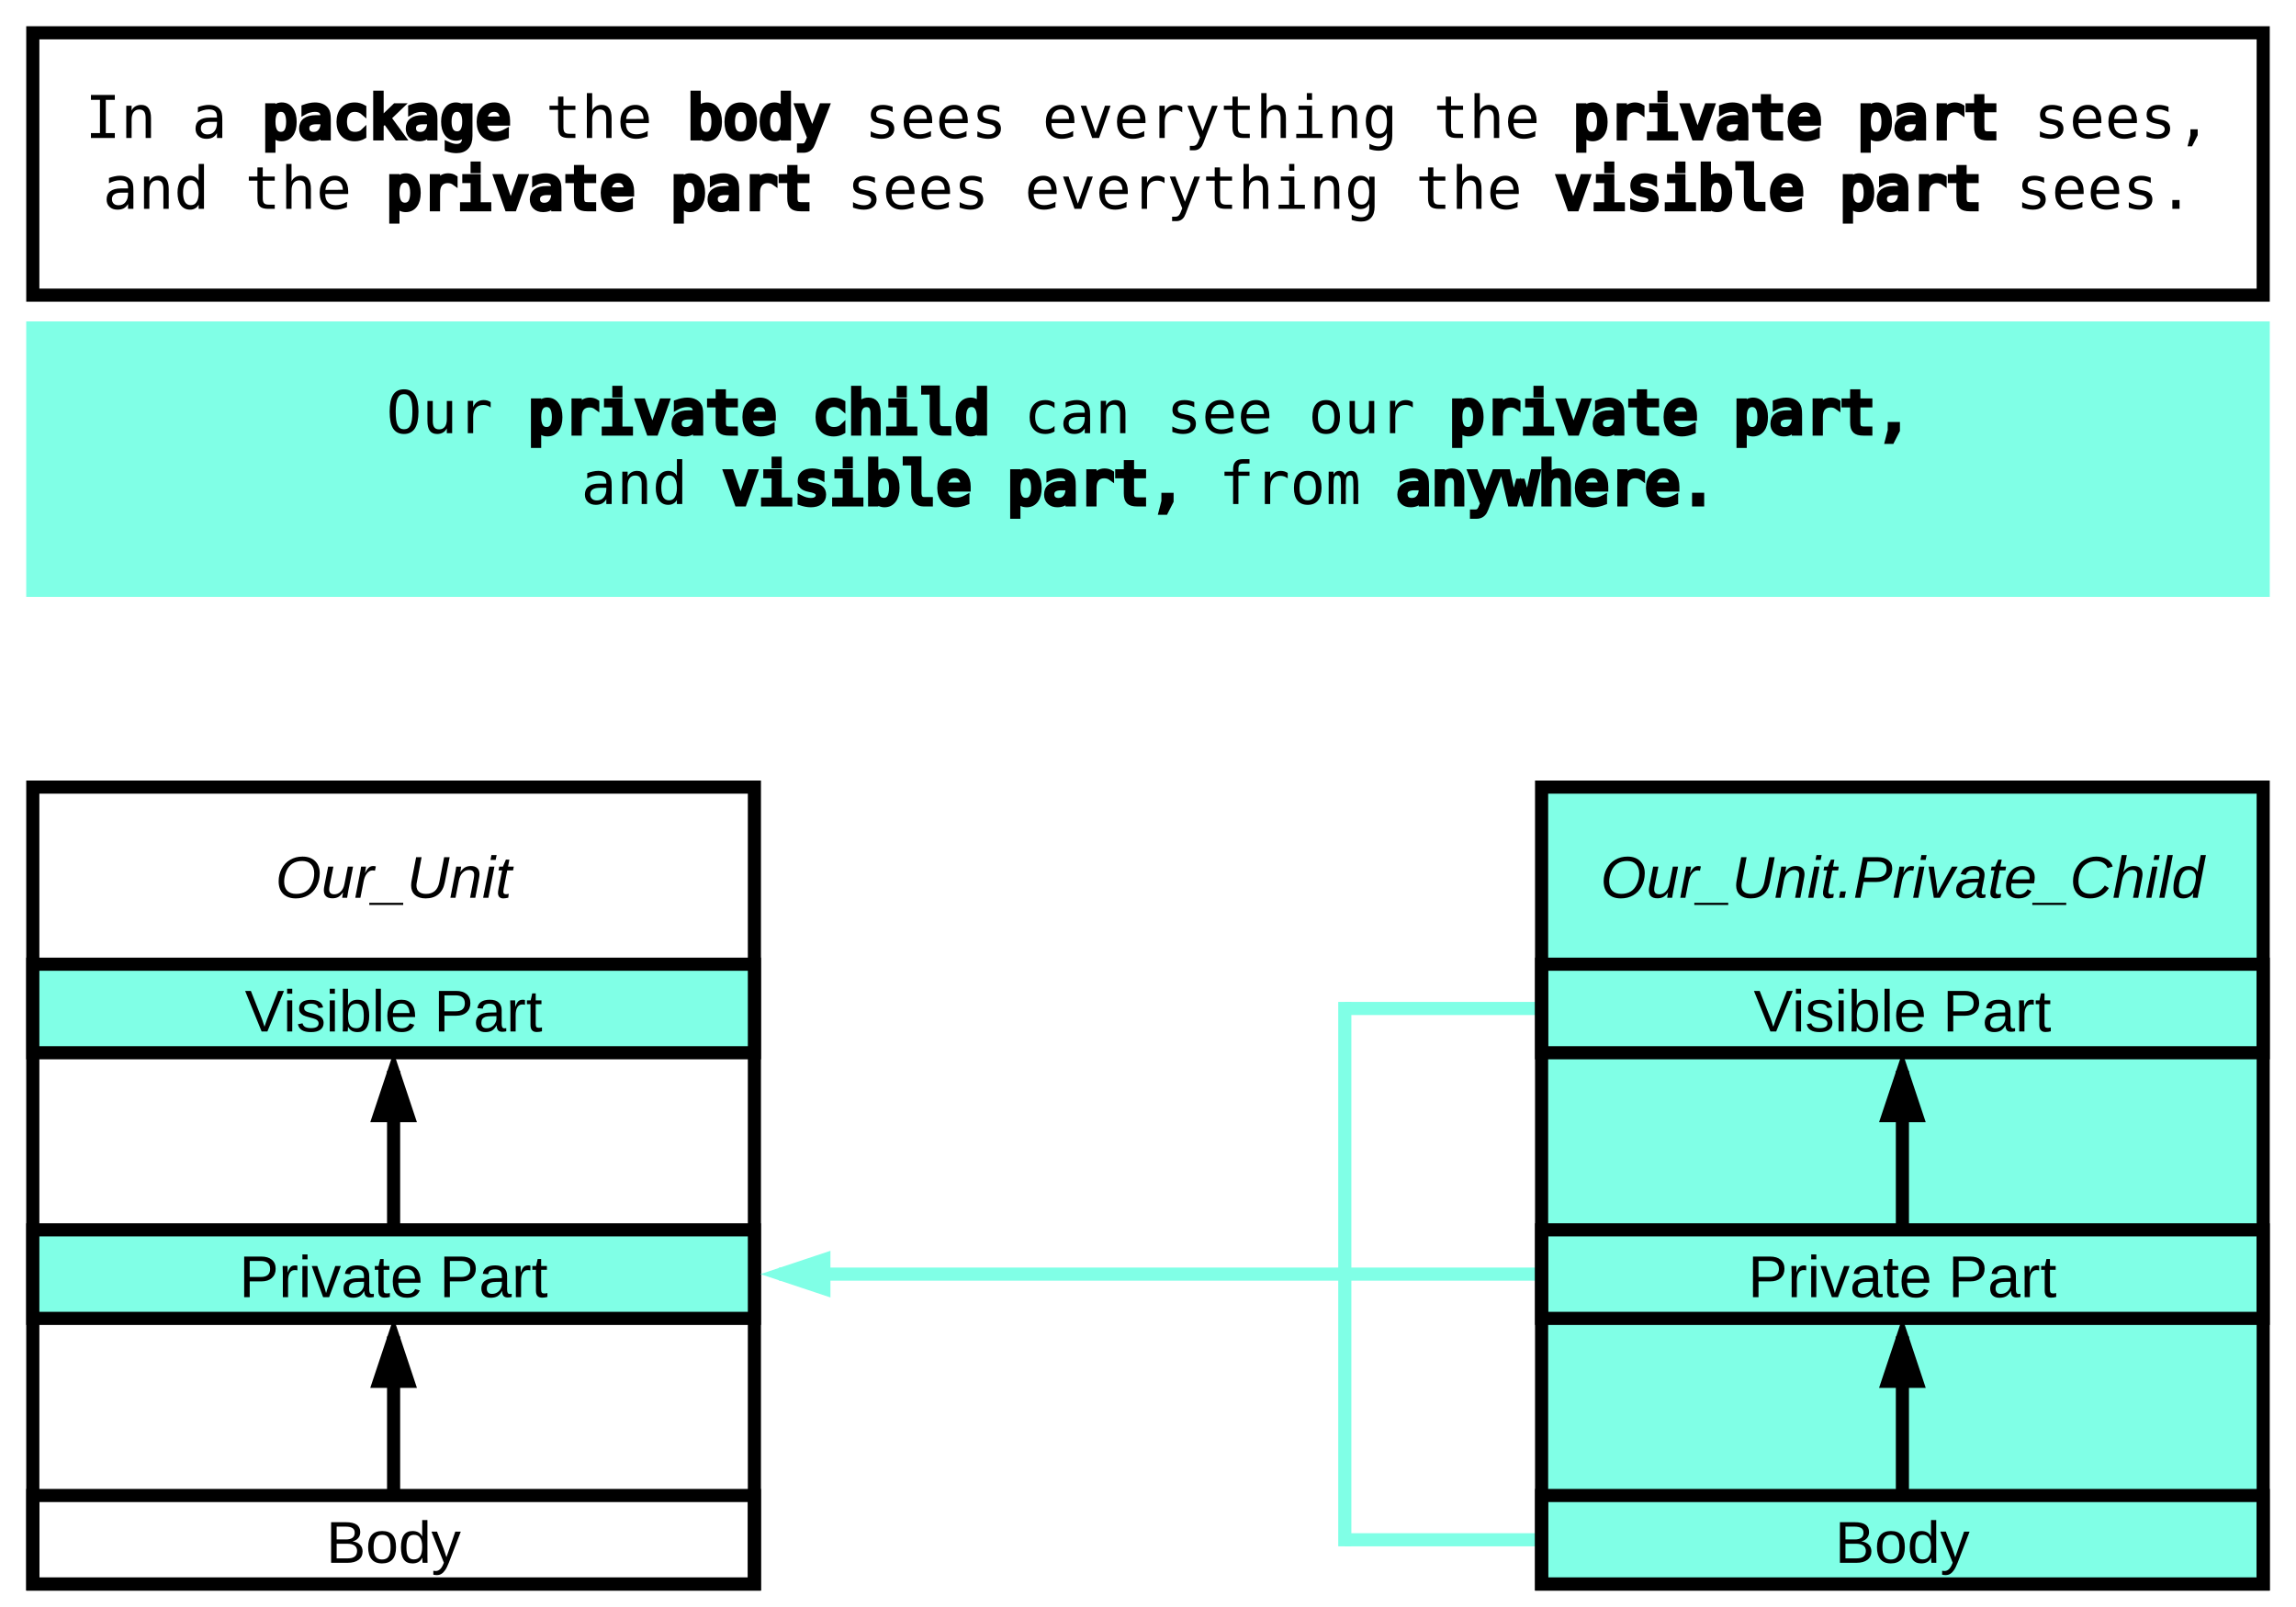
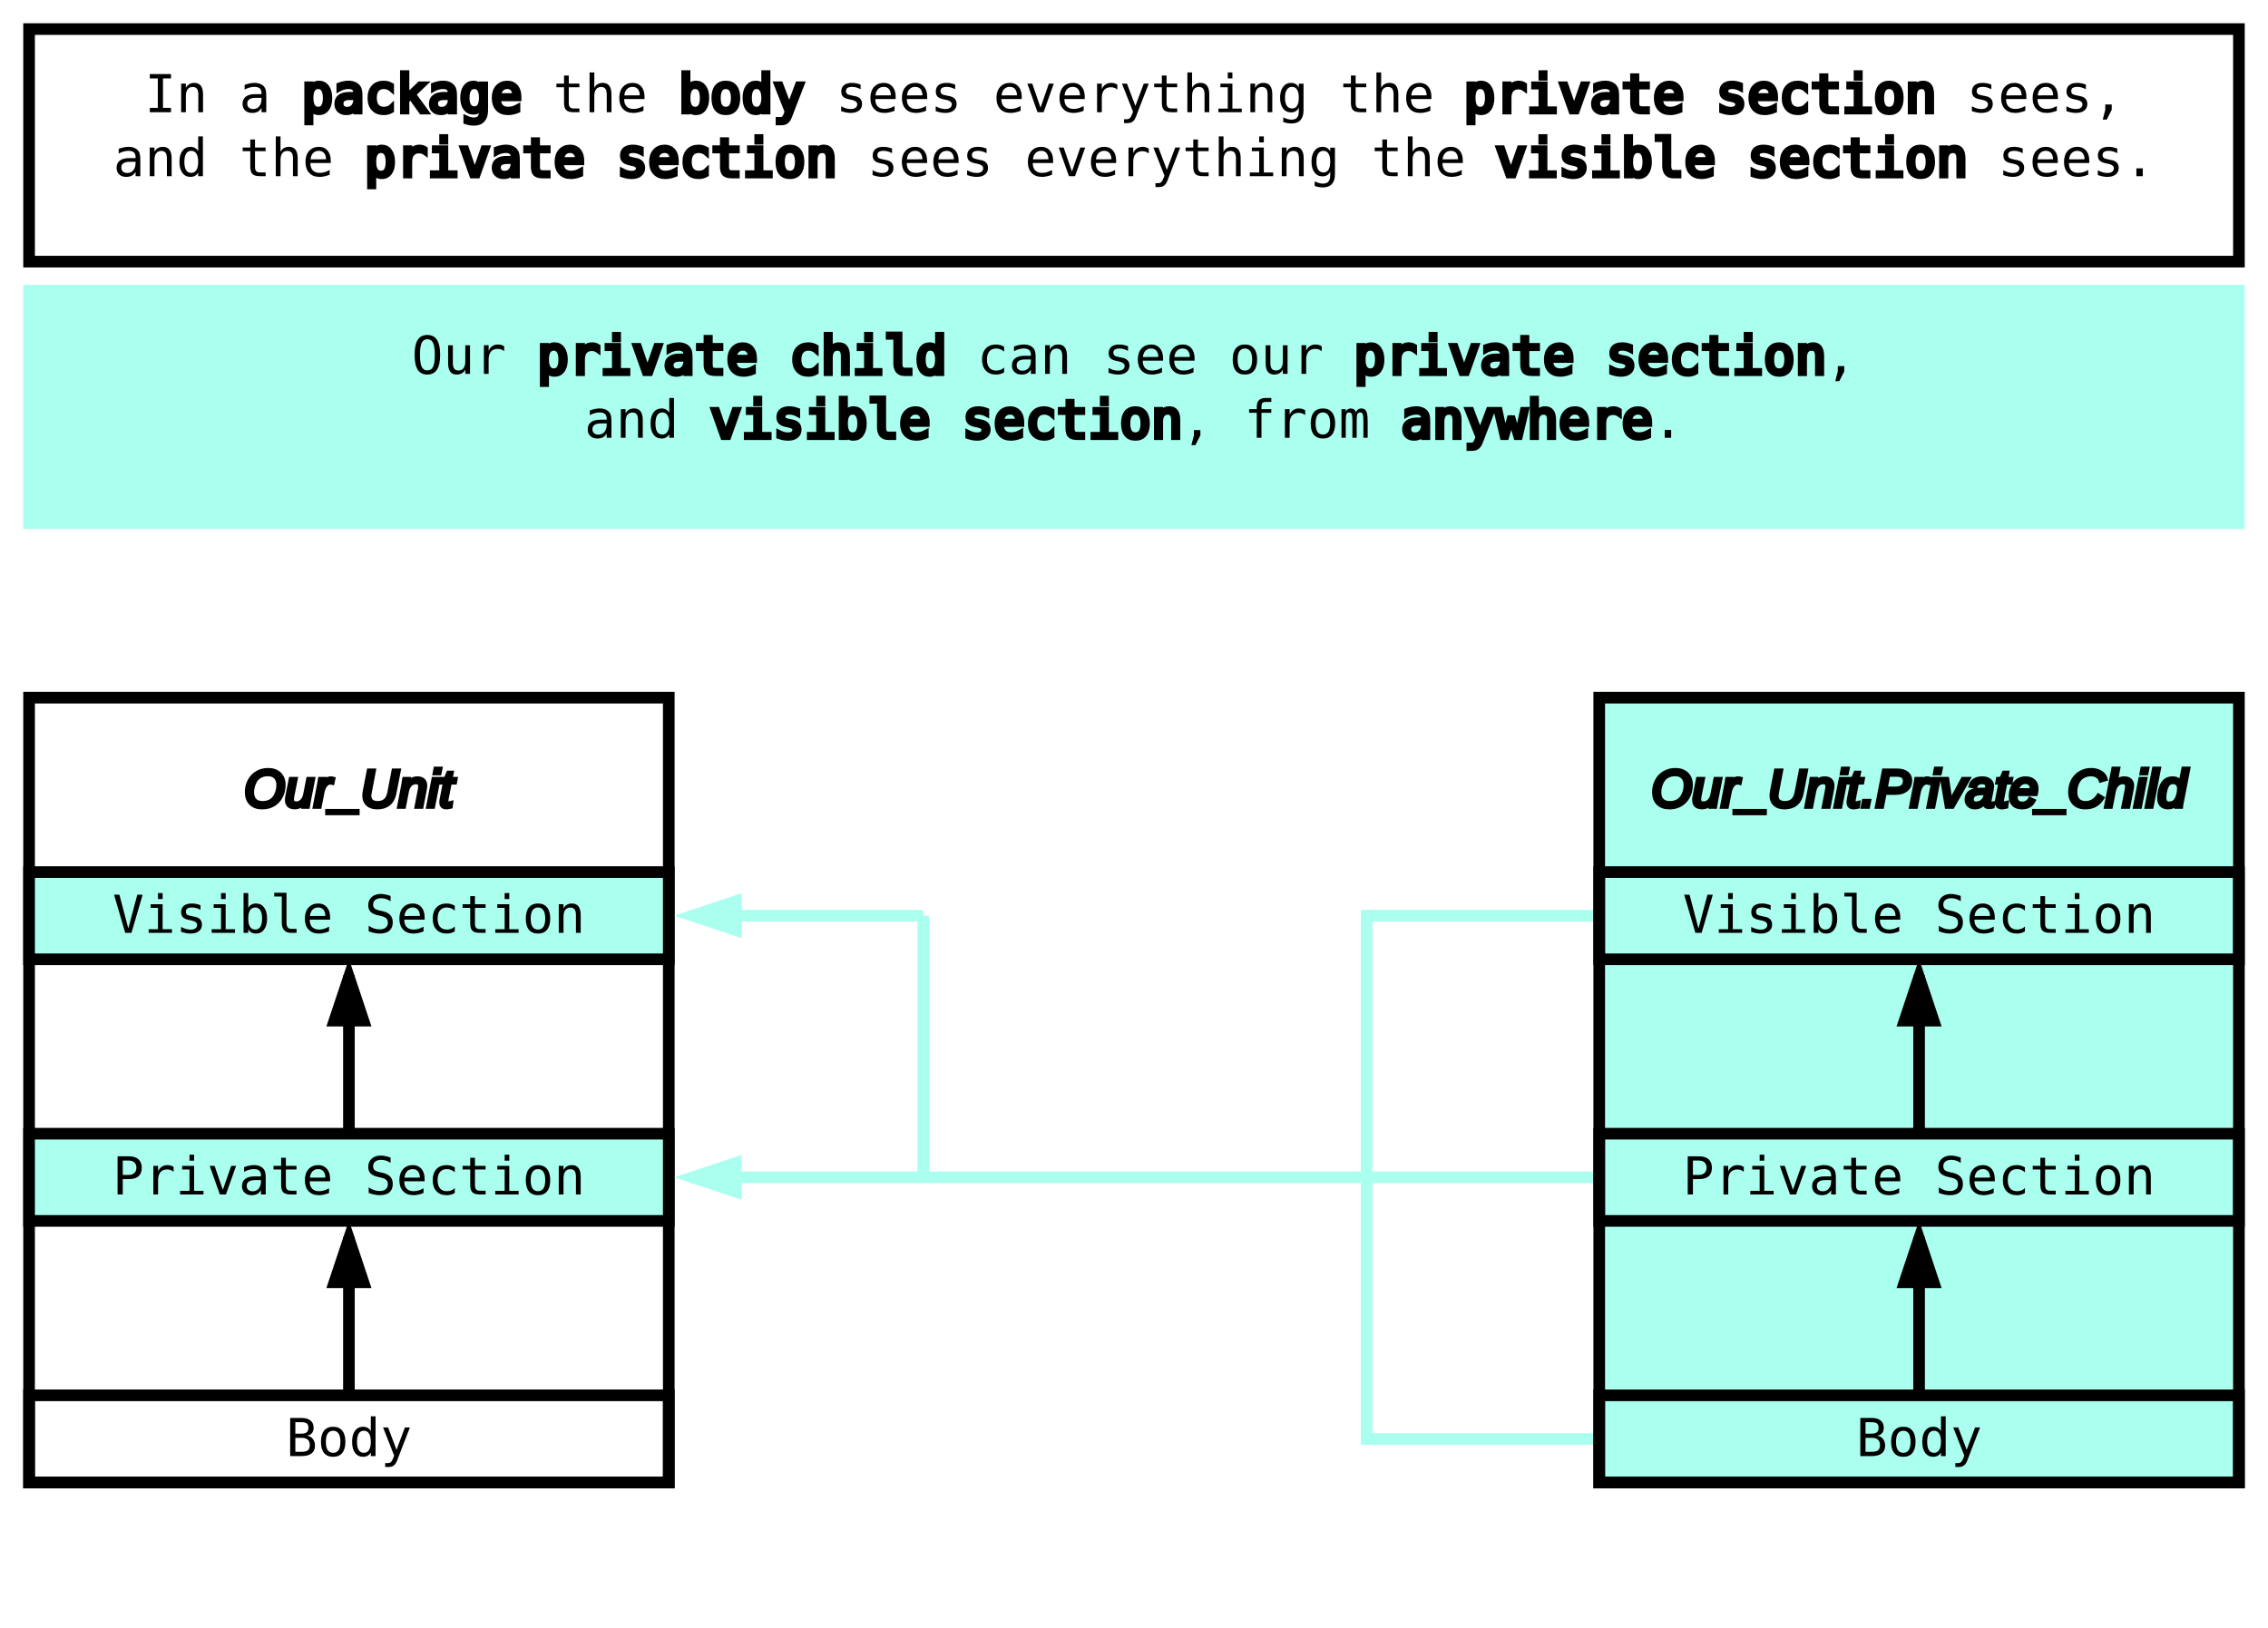
- <svg xmlns="http://www.w3.org/2000/svg" baseProfile="full" version="1.1" height="245" width="350">
-   <rect fill="none" stroke="#000000" stroke-width="2" height="40" width="340" x="5" y="5" />
-   <text xml:space="preserve" fill="#000000" stroke="none" text-align="left" font-size="9px" font-family="Monospace" font-weight="normal" x="12.974" y="21.04">
-     <tspan x="12.974" y="21.04" style="fill:#000000">In a</tspan>
-     <tspan x="39.978" y="21.04" style="fill:#000000;stroke:#000000;stroke-width:0.75">package</tspan>
-     <tspan x="83.185" y="21.04" style="fill:#000000">the</tspan>
-     <tspan x="104.789" y="21.04" style="fill:#000000;stroke:#000000;stroke-width:0.75">body</tspan>
-     <tspan x="131.793" y="21.04" style="fill:#000000">sees everything the</tspan>
-     <tspan x="239.811" y="21.04" style="fill:#000000;stroke:#000000;stroke-width:0.75">private part</tspan>
-     <tspan x="310.022" y="21.04" style="fill:#000000">sees,</tspan>
+ <svg xmlns="http://www.w3.org/2000/svg" baseProfile="full" version="1.1" height="280" width="390">
+   <rect fill="none" stroke="#000000" stroke-width="2" height="40" width="380" x="5" y="5" />
+   <text xml:space="preserve" fill="#000000" stroke="none" text-align="left" font-size="9px" font-family="Monospace" font-weight="normal" x="24.872" y="19.3">
+     <tspan x="24.872" y="19.3" style="fill:#000000">In a </tspan>
+     <tspan x="51.877" y="19.3" style="fill:#000000;stroke:#000000;stroke-width:0.75">package</tspan>
+     <tspan x="89.683" y="19.3" style="fill:#000000"> the </tspan>
+     <tspan x="116.687" y="19.3" style="fill:#000000;stroke:#000000;stroke-width:0.75">body</tspan>
+     <tspan x="138.291" y="19.3" style="fill:#000000"> sees everything the </tspan>
+     <tspan x="251.709" y="19.3" style="fill:#000000;stroke:#000000;stroke-width:0.75">private section</tspan>
+     <tspan x="332.722" y="19.3" style="fill:#000000"> sees,</tspan>
  </text>
-   <text xml:space="preserve" fill="#000000" stroke="none" text-align="left" font-size="9px" font-family="Monospace" font-weight="normal" x="15.674" y="31.84">
-     <tspan x="15.674" y="31.84" style="fill:#000000">and the</tspan>
-     <tspan x="58.881" y="31.84" style="fill:#000000;stroke:#000000;stroke-width:0.75">private part</tspan>
-     <tspan x="129.093" y="31.84" style="fill:#000000">sees everything the</tspan>
-     <tspan x="237.11" y="31.84" style="fill:#000000;stroke:#000000;stroke-width:0.75">visible part</tspan>
-     <tspan x="307.322" y="31.84" style="fill:#000000">sees.</tspan>
+   <text xml:space="preserve" fill="#000000" stroke="none" text-align="left" font-size="9px" font-family="Monospace" font-weight="normal" x="19.471" y="30.3">
+     <tspan x="19.471" y="30.3" style="fill:#000000">and the </tspan>
+     <tspan x="62.678" y="30.3" style="fill:#000000;stroke:#000000;stroke-width:0.75">private section</tspan>
+     <tspan x="143.692" y="30.3" style="fill:#000000"> sees everything the </tspan>
+     <tspan x="257.11" y="30.3" style="fill:#000000;stroke:#000000;stroke-width:0.75">visible section</tspan>
+     <tspan x="338.123" y="30.3" style="fill:#000000"> sees.</tspan>
  </text>
-   <rect fill="#80ffe6" stroke="#80ffe6" stroke-width="2" height="40" width="340" x="5" y="50" />
-   <text xml:space="preserve" fill="#000000" stroke="none" text-align="left" font-size="9px" font-family="Monospace" font-weight="normal" x="58.881" y="66.04">
-     <tspan x="58.881" y="66.04" style="fill:#000000">Our</tspan>
-     <tspan x="80.485" y="66.04" style="fill:#000000;stroke:#000000;stroke-width:0.75">private child</tspan>
-     <tspan x="156.097" y="66.04" style="fill:#000000">can see our</tspan>
-     <tspan x="220.907" y="66.04" style="fill:#000000;stroke:#000000;stroke-width:0.75">private part,</tspan>
+   <rect fill="#aaffee" stroke="#aaffee" stroke-width="2" height="40" width="380" x="5" y="50" />
+   <text xml:space="preserve" fill="#000000" stroke="none" text-align="left" font-size="9px" font-family="Monospace" font-weight="normal" x="70.78" y="64.3">
+     <tspan x="70.78" y="64.3" style="fill:#000000">Our </tspan>
+     <tspan x="92.383" y="64.3" style="fill:#000000;stroke:#000000;stroke-width:0.75">private child</tspan>
+     <tspan x="162.595" y="64.3" style="fill:#000000"> can see our </tspan>
+     <tspan x="232.806" y="64.3" style="fill:#000000;stroke:#000000;stroke-width:0.75">private section</tspan>
+     <tspan x="313.819" y="64.3" style="fill:#000000">,</tspan>
  </text>
-   <text xml:space="preserve" fill="#000000" stroke="none" text-align="left" font-size="9px" font-family="Monospace" font-weight="normal" x="88.586" y="76.84">
-     <tspan x="88.586" y="76.84" style="fill:#000000">and</tspan>
-     <tspan x="110.189" y="76.84" style="fill:#000000;stroke:#000000;stroke-width:0.75">visible part,</tspan>
-     <tspan x="185.802" y="76.84" style="fill:#000000">from</tspan>
-     <tspan x="212.806" y="76.84" style="fill:#000000;stroke:#000000;stroke-width:0.75">anywhere.</tspan>
+   <text xml:space="preserve" fill="#000000" stroke="none" text-align="left" font-size="9px" font-family="Monospace" font-weight="normal" x="100.485" y="75.3">
+     <tspan x="100.485" y="75.3" style="fill:#000000">and </tspan>
+     <tspan x="122.088" y="75.3" style="fill:#000000;stroke:#000000;stroke-width:0.75">visible section</tspan>
+     <tspan x="203.101" y="75.3" style="fill:#000000">, from </tspan>
+     <tspan x="240.907" y="75.3" style="fill:#000000;stroke:#000000;stroke-width:0.75">anywhere</tspan>
+     <tspan x="284.115" y="75.3" style="fill:#000000">.</tspan>
  </text>
-   <rect fill="none" stroke="#000000" stroke-width="2" height="121.5" width="110" x="5" y="120" />
-   <text xml:space="preserve" fill="#000000" stroke="none" text-align="center" font-size="9px" font-family="arial" font-weight="normal" font-style="italic" text-anchor="middle" x="60.0" y="136.875">Our_Unit</text>
-   <rect fill="#80ffe6" stroke="#000000" stroke-width="2" height="13.5" width="110" x="5" y="147.0" />
-   <text xml:space="preserve" fill="#000000" stroke="none" text-align="left" font-size="9px" font-family="Arial" font-weight="normal" text-anchor="middle" x="60.0" y="157.26">Visible Part</text>
-   <polygon fill="#000000" stroke="#000000" stroke-width="1" transform="rotate(45, 60.0, 162.0)" points="60.0,162.0 64.05,170.1 68.1,166.05 " />
-   <line fill="none" stroke="#000000" stroke-width="2" x1="60.0" y1="163.25" x2="60.0" y2="188.25" />
-   <rect fill="#80ffe6" stroke="#000000" stroke-width="2" height="13.5" width="110" x="5" y="187.5" />
-   <text xml:space="preserve" fill="#000000" stroke="none" text-align="left" font-size="9px" font-family="Arial" font-weight="normal" text-anchor="middle" x="60.0" y="197.76">Private Part</text>
-   <polygon fill="#000000" stroke="#000000" stroke-width="1" transform="rotate(45, 60.0, 202.5)" points="60.0,202.5 64.05,210.6 68.1,206.55 " />
-   <line fill="none" stroke="#000000" stroke-width="2" x1="60.0" y1="203.75" x2="60.0" y2="228.75" />
-   <rect fill="none" stroke="#000000" stroke-width="2" height="13.5" width="110" x="5" y="228.0" />
-   <text xml:space="preserve" fill="#000000" stroke="none" text-align="left" font-size="9px" font-family="Arial" font-weight="normal" text-anchor="middle" x="60.0" y="238.26">Body</text>
-   <line fill="none" stroke="#80ffe6" stroke-width="2" x1="205.0" y1="153.75" x2="235" y2="153.75" />
-   <polygon fill="#80ffe6" stroke="#80ffe6" stroke-width="1" transform="rotate(-45, 117.5, 194.25)" points="117.5,194.25 121.55,202.35 125.6,198.3 " />
-   <line fill="none" stroke="#80ffe6" stroke-width="2" x1="118.75" y1="194.25" x2="235" y2="194.25" />
-   <line fill="none" stroke="#80ffe6" stroke-width="2" x1="205.0" y1="234.75" x2="235" y2="234.75" />
-   <line fill="none" stroke="#80ffe6" stroke-width="2" x1="205.0" y1="152.75" x2="205.0" y2="235.75" />
-   <rect fill="#80ffe6" stroke="#000000" stroke-width="2" height="121.5" width="110" x="235" y="120" />
-   <text xml:space="preserve" fill="#000000" stroke="none" text-align="center" font-size="9px" font-family="arial" font-weight="normal" font-style="italic" text-anchor="middle" x="290.0" y="136.875">Our_Unit.Private_Child</text>
-   <rect fill="none" stroke="#000000" stroke-width="2" height="13.5" width="110" x="235" y="147.0" />
-   <text xml:space="preserve" fill="#000000" stroke="none" text-align="left" font-size="9px" font-family="Arial" font-weight="normal" text-anchor="middle" x="290.0" y="157.26">Visible Part</text>
-   <polygon fill="#000000" stroke="#000000" stroke-width="1" transform="rotate(45, 290.0, 162.0)" points="290.0,162.0 294.05,170.1 298.1,166.05 " />
-   <line fill="none" stroke="#000000" stroke-width="2" x1="290.0" y1="163.25" x2="290.0" y2="188.25" />
-   <rect fill="none" stroke="#000000" stroke-width="2" height="13.5" width="110" x="235" y="187.5" />
-   <text xml:space="preserve" fill="#000000" stroke="none" text-align="left" font-size="9px" font-family="Arial" font-weight="normal" text-anchor="middle" x="290.0" y="197.76">Private Part</text>
-   <polygon fill="#000000" stroke="#000000" stroke-width="1" transform="rotate(45, 290.0, 202.5)" points="290.0,202.5 294.05,210.6 298.1,206.55 " />
-   <line fill="none" stroke="#000000" stroke-width="2" x1="290.0" y1="203.75" x2="290.0" y2="228.75" />
-   <rect fill="none" stroke="#000000" stroke-width="2" height="13.5" width="110" x="235" y="228.0" />
-   <text xml:space="preserve" fill="#000000" stroke="none" text-align="left" font-size="9px" font-family="Arial" font-weight="normal" text-anchor="middle" x="290.0" y="238.26">Body</text>
+   <rect fill="none" stroke="#000000" stroke-width="2" height="135" width="110" x="5" y="120" />
+   <text xml:space="preserve" fill="#000000" stroke="#000000" stroke-width="0.75" text-align="center" font-size="9px" font-family="arial" font-weight="normal" font-style="italic" text-anchor="middle" x="60.0" y="138.75">Our_Unit</text>
+   <rect fill="#aaffee" stroke="#000000" stroke-width="2" height="15" width="110" x="5" y="150" />
+   <text xml:space="preserve" fill="#000000" stroke="none" text-align="left" font-size="9px" font-family="Monospace" font-weight="normal" text-anchor="middle" x="60.0" y="160.45">Visible Section</text>
+   <polygon fill="#000000" stroke="#000000" stroke-width="1" transform="rotate(45, 60.0, 166.5)" points="60.0,166.5 64.5,175.5 69.0,171.0 " />
+   <line fill="none" stroke="#000000" stroke-width="2" x1="60.0" y1="167.75" x2="60.0" y2="195.75" />
+   <rect fill="#aaffee" stroke="#000000" stroke-width="2" height="15" width="110" x="5" y="195" />
+   <text xml:space="preserve" fill="#000000" stroke="none" text-align="left" font-size="9px" font-family="Monospace" font-weight="normal" text-anchor="middle" x="60.0" y="205.45">Private Section</text>
+   <polygon fill="#000000" stroke="#000000" stroke-width="1" transform="rotate(45, 60.0, 211.5)" points="60.0,211.5 64.5,220.5 69.0,216.0 " />
+   <line fill="none" stroke="#000000" stroke-width="2" x1="60.0" y1="212.75" x2="60.0" y2="240.75" />
+   <rect fill="none" stroke="#000000" stroke-width="2" height="15" width="110" x="5" y="240" />
+   <text xml:space="preserve" fill="#000000" stroke="none" text-align="left" font-size="9px" font-family="Monospace" font-weight="normal" text-anchor="middle" x="60.0" y="250.45">Body</text>
+   <line fill="none" stroke="#aaffee" stroke-width="2" x1="235.0" y1="157.5" x2="275" y2="157.5" />
+   <polygon fill="#aaffee" stroke="#aaffee" stroke-width="1" transform="rotate(-45, 117.5, 202.5)" points="117.5,202.5 122.0,211.5 126.5,207.0 " />
+   <line fill="none" stroke="#aaffee" stroke-width="2" x1="118.75" y1="202.5" x2="275" y2="202.5" />
+   <polygon fill="#aaffee" stroke="#aaffee" stroke-width="1" transform="rotate(-45, 117.5, 157.5)" points="117.5,157.5 122.0,166.5 126.5,162.0 " />
+   <line fill="none" stroke="#aaffee" stroke-width="2" x1="118.75" y1="157.5" x2="158.75" y2="157.5" />
+   <line fill="none" stroke="#aaffee" stroke-width="2" x1="158.75" y1="157.5" x2="158.75" y2="202.5" />
+   <line fill="none" stroke="#aaffee" stroke-width="2" x1="235.0" y1="247.5" x2="275" y2="247.5" />
+   <line fill="none" stroke="#aaffee" stroke-width="2" x1="235.0" y1="156.5" x2="235.0" y2="248.5" />
+   <rect fill="#aaffee" stroke="#000000" stroke-width="2" height="135" width="110" x="275" y="120" />
+   <text xml:space="preserve" fill="#000000" stroke="#000000" stroke-width="0.75" text-align="center" font-size="9px" font-family="arial" font-weight="normal" font-style="italic" text-anchor="middle" x="330.0" y="138.75">Our_Unit.Private_Child</text>
+   <rect fill="none" stroke="#000000" stroke-width="2" height="15" width="110" x="275" y="150" />
+   <text xml:space="preserve" fill="#000000" stroke="none" text-align="left" font-size="9px" font-family="Monospace" font-weight="normal" text-anchor="middle" x="330.0" y="160.45">Visible Section</text>
+   <polygon fill="#000000" stroke="#000000" stroke-width="1" transform="rotate(45, 330.0, 166.5)" points="330.0,166.5 334.5,175.5 339.0,171.0 " />
+   <line fill="none" stroke="#000000" stroke-width="2" x1="330.0" y1="167.75" x2="330.0" y2="195.75" />
+   <rect fill="none" stroke="#000000" stroke-width="2" height="15" width="110" x="275" y="195" />
+   <text xml:space="preserve" fill="#000000" stroke="none" text-align="left" font-size="9px" font-family="Monospace" font-weight="normal" text-anchor="middle" x="330.0" y="205.45">Private Section</text>
+   <polygon fill="#000000" stroke="#000000" stroke-width="1" transform="rotate(45, 330.0, 211.5)" points="330.0,211.5 334.5,220.5 339.0,216.0 " />
+   <line fill="none" stroke="#000000" stroke-width="2" x1="330.0" y1="212.75" x2="330.0" y2="240.75" />
+   <rect fill="none" stroke="#000000" stroke-width="2" height="15" width="110" x="275" y="240" />
+   <text xml:space="preserve" fill="#000000" stroke="none" text-align="left" font-size="9px" font-family="Monospace" font-weight="normal" text-anchor="middle" x="330.0" y="250.45">Body</text>
</svg>
